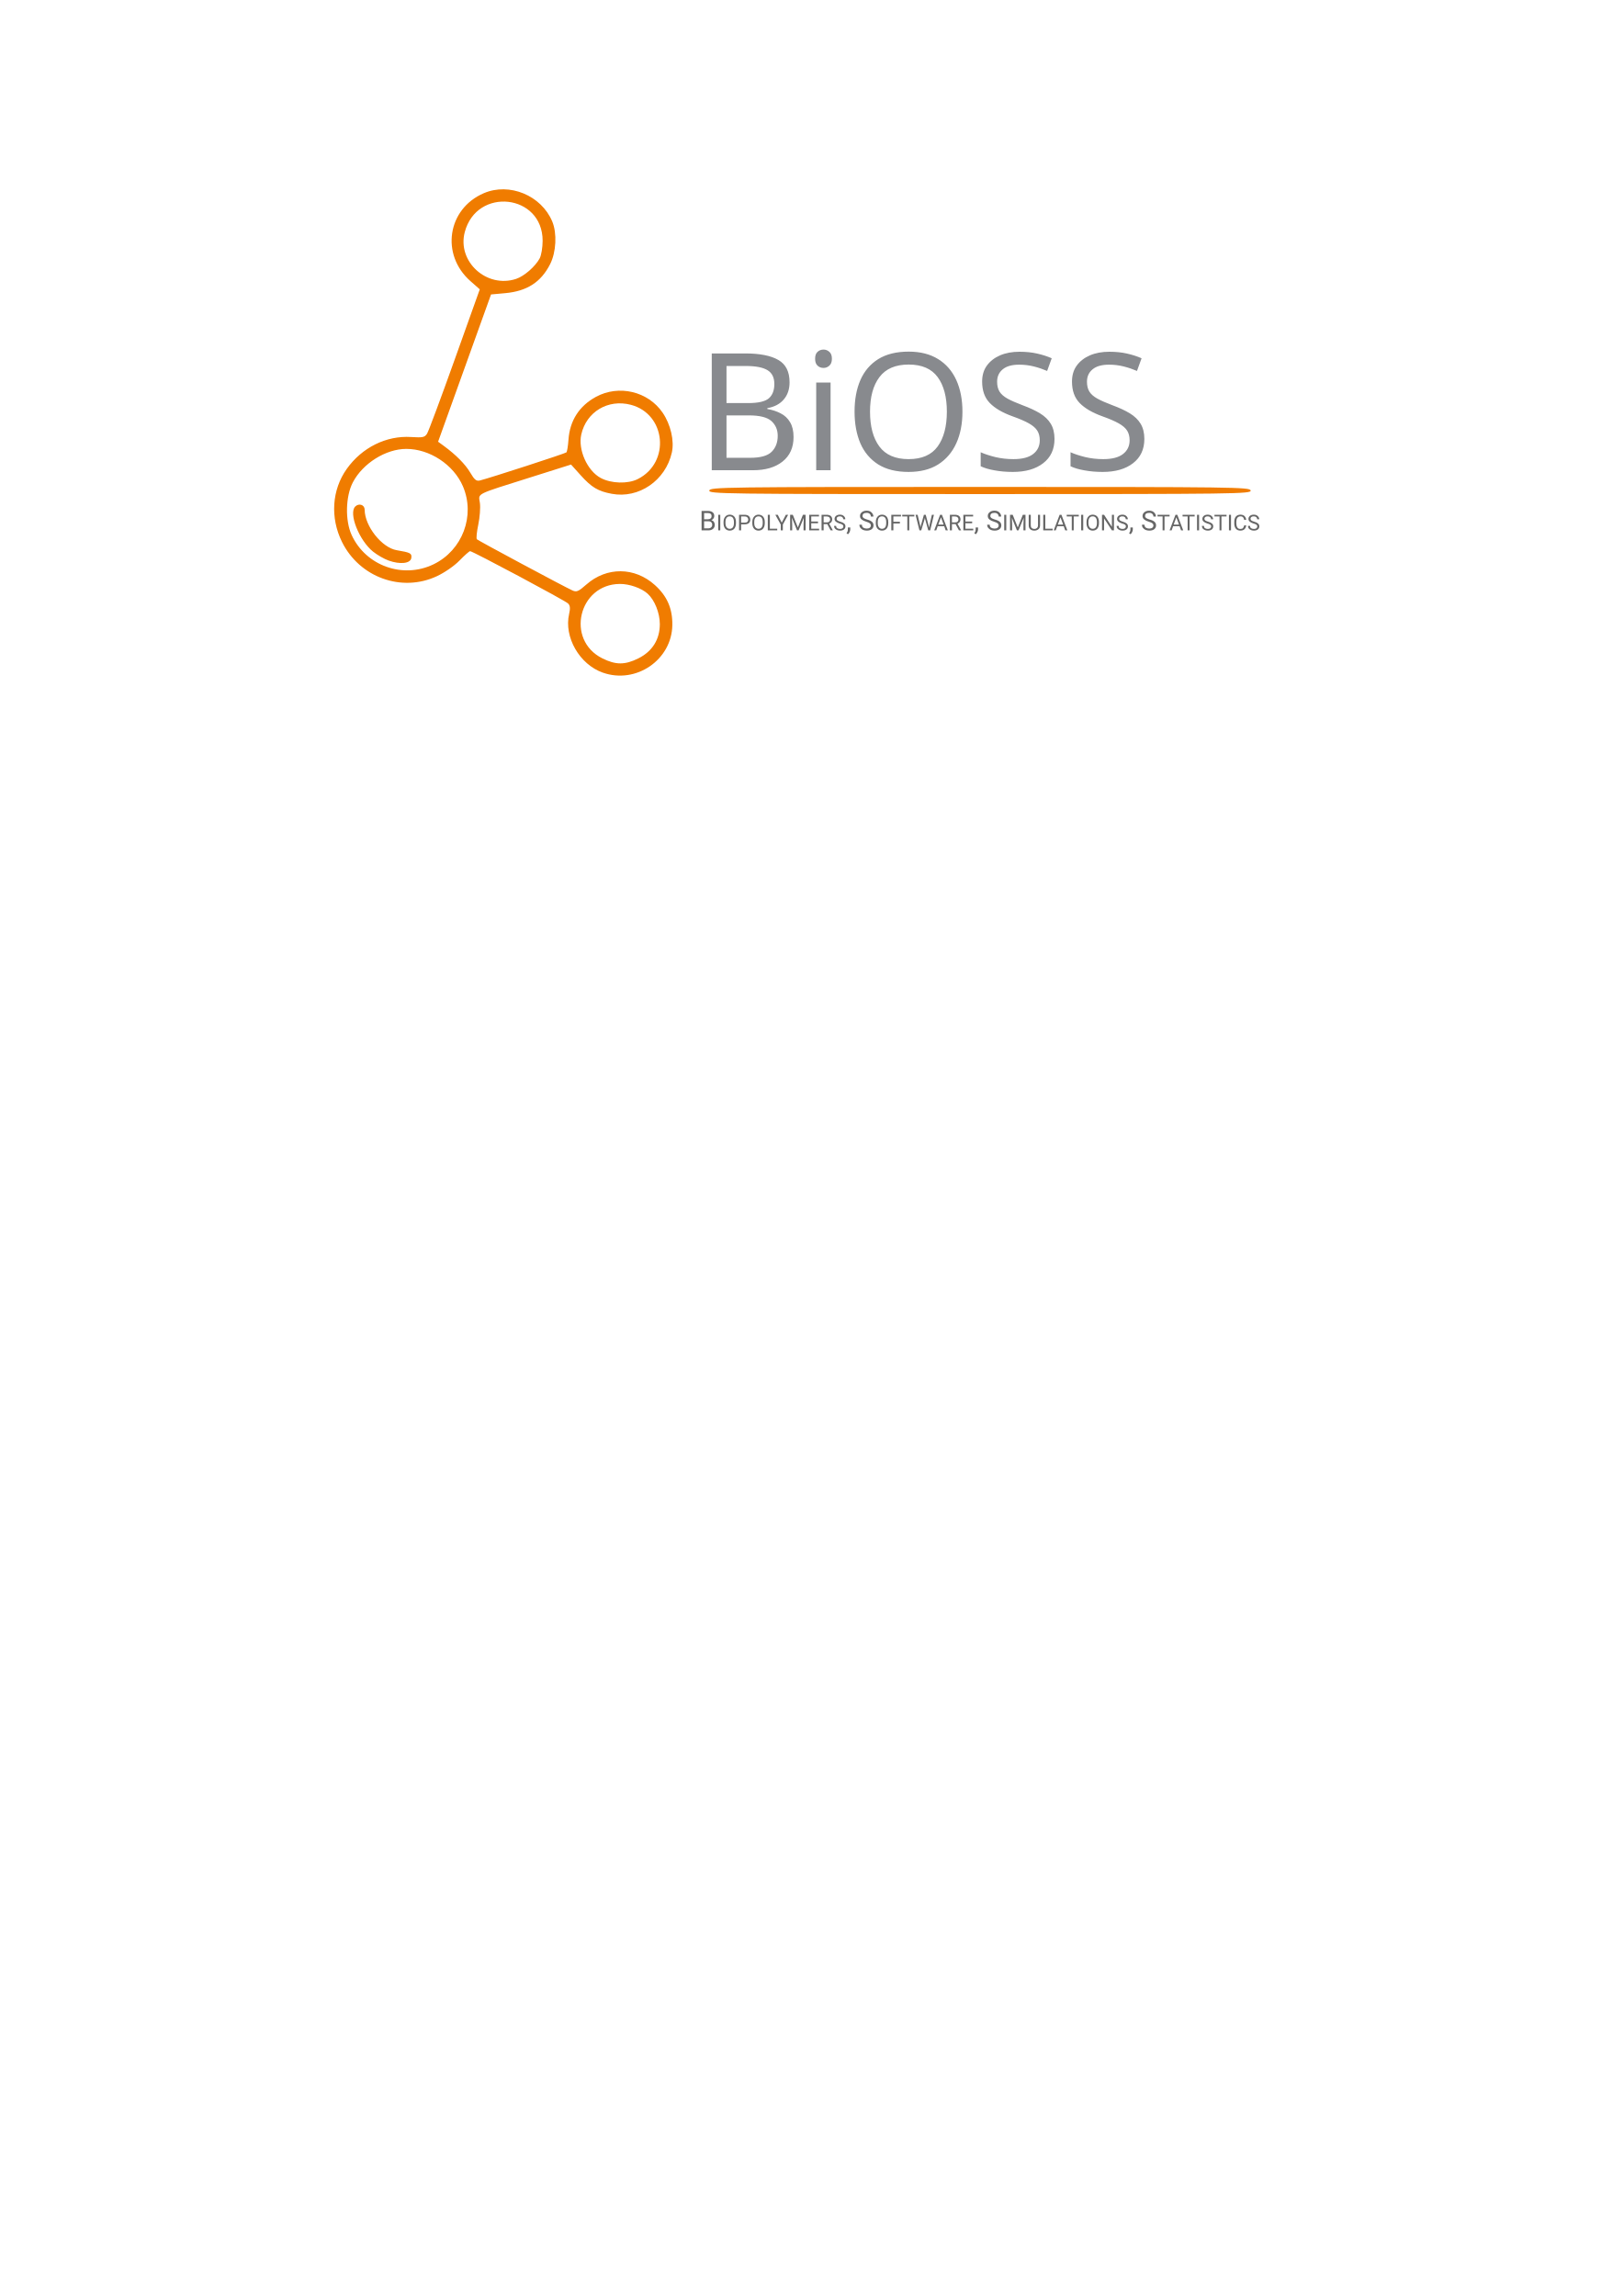
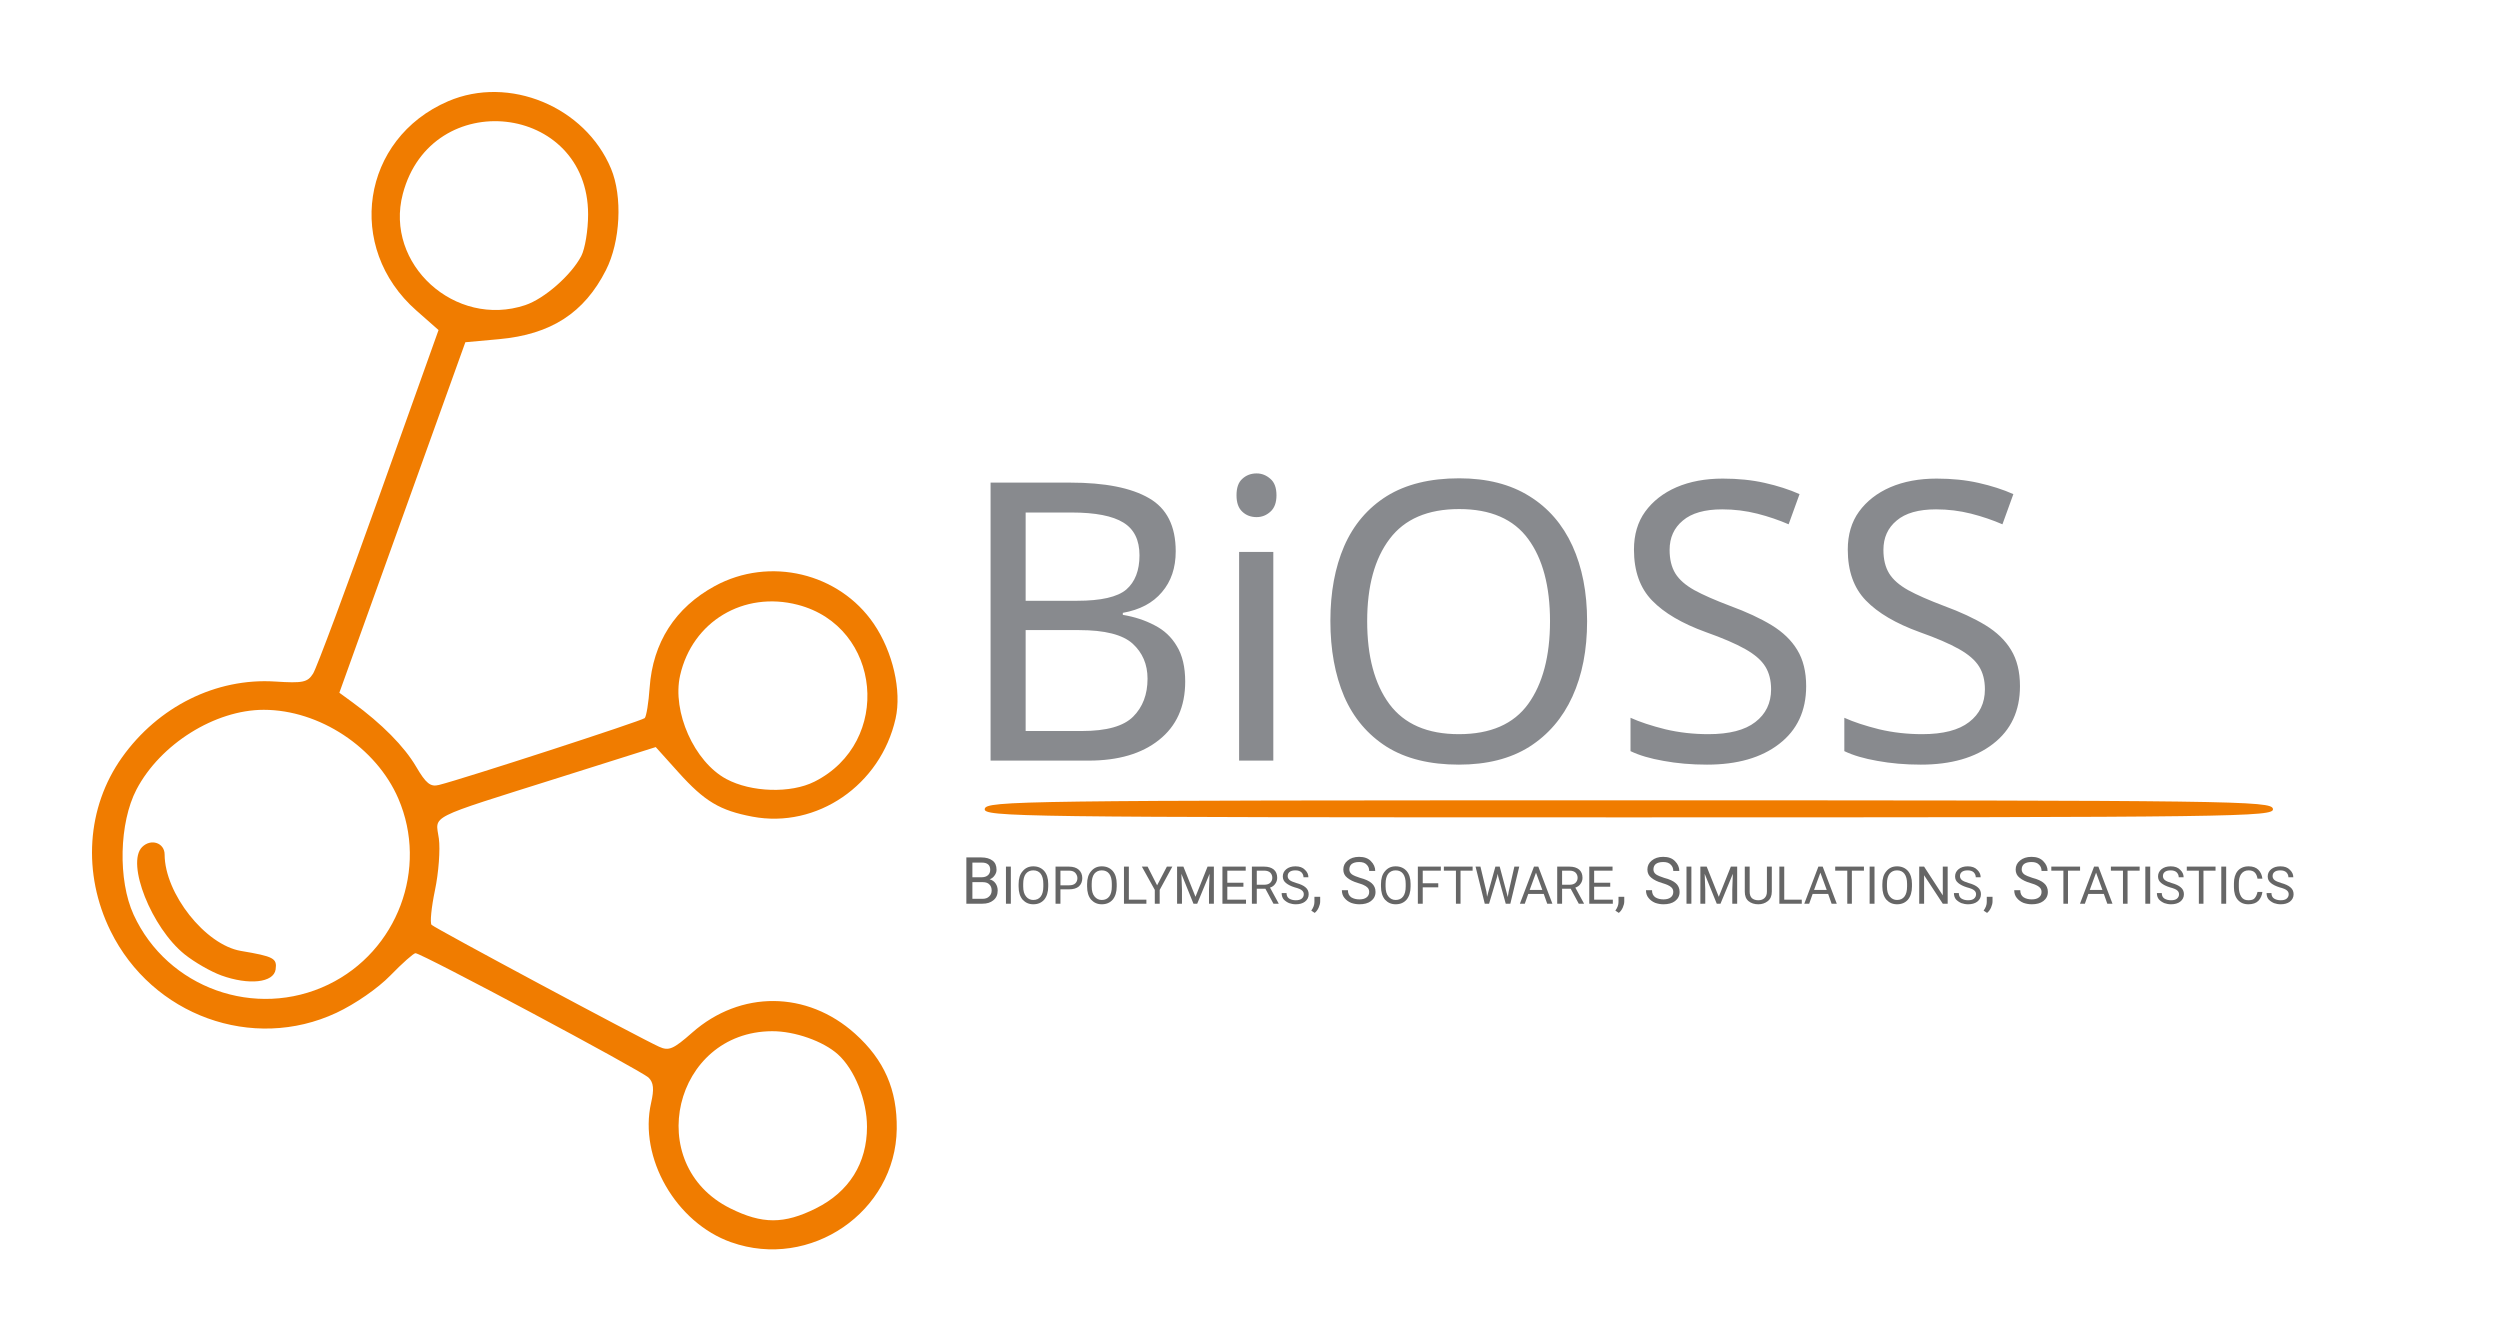
- <svg xmlns="http://www.w3.org/2000/svg" width="210mm" height="297mm" viewBox="0 0 210 297" version="1.1" id="svg8">
+ <svg xmlns="http://www.w3.org/2000/svg" width="135.878mm" height="72.906mm" viewBox="0 0 135.878 72.906" version="1.1" id="svg8">
  <defs id="defs2" />
-   <g id="layer1">
-     <path style="fill:#f07c00;fill-opacity:1;stroke-width:0.265" d="m 77.956,87.007 c -3.009,-1.067 -5.033,-4.595 -4.351,-7.583 0.169,-0.74 0.134,-1.094 -0.134,-1.362 -0.378,-0.378 -12.344,-6.767 -12.673,-6.767 -0.103,0 -0.716,0.543 -1.362,1.208 -0.679,0.698 -1.917,1.556 -2.937,2.033 -4.549,2.129 -10.011,0.15 -12.274,-4.446 -1.54,-3.129 -1.304,-6.726 0.62,-9.432 1.97,-2.771 5.117,-4.332 8.322,-4.128 1.519,0.097 1.765,0.045 2.067,-0.434 0.189,-0.299 1.8,-4.622 3.58,-9.607 l 3.237,-9.063 -1.204,-1.06 c -3.888,-3.422 -2.99,-9.347 1.724,-11.375 3.307,-1.423 7.445,0.288 8.854,3.66 0.635,1.519 0.513,3.964 -0.275,5.518 -1.18,2.328 -2.986,3.496 -5.808,3.753 l -1.834,0.167 -3.424,9.525 -3.424,9.525 0.724,0.529 c 1.584,1.157 2.804,2.392 3.444,3.482 0.541,0.923 0.782,1.118 1.242,1.002 1.365,-0.343 11.038,-3.487 11.187,-3.635 0.09,-0.09 0.21,-0.833 0.267,-1.65 0.171,-2.455 1.389,-4.355 3.546,-5.529 2.968,-1.616 6.753,-0.715 8.638,2.055 1.037,1.524 1.523,3.64 1.183,5.152 -0.812,3.616 -4.276,5.99 -7.776,5.33 -1.775,-0.335 -2.604,-0.831 -4.019,-2.404 l -1.24,-1.379 -5.211,1.646 c -7.322,2.313 -6.755,2.026 -6.577,3.325 0.082,0.599 -0.012,1.859 -0.21,2.8 -0.197,0.941 -0.281,1.792 -0.185,1.891 0.178,0.184 11.262,6.123 12.365,6.625 0.529,0.241 0.77,0.139 1.801,-0.769 2.625,-2.31 6.242,-2.284 8.854,0.064 1.583,1.423 2.29,3.04 2.262,5.172 -0.059,4.509 -4.698,7.685 -8.998,6.16 z m 4.612,-1.847 c 1.799,-0.896 2.77,-2.45 2.77,-4.43 0,-1.442 -0.671,-3.114 -1.578,-3.934 -0.795,-0.719 -2.352,-1.267 -3.582,-1.261 -5.35,0.027 -7.056,7.244 -2.275,9.626 1.741,0.868 2.925,0.868 4.666,0 z M 56.068,72.997 c 3.748,-1.809 5.437,-6.305 3.797,-10.107 -1.201,-2.784 -4.294,-4.823 -7.317,-4.823 -2.644,0 -5.622,1.865 -6.913,4.329 -0.944,1.803 -1.016,4.935 -0.157,6.807 1.832,3.988 6.627,5.707 10.589,3.795 z m -5.83,-0.496 c -0.564,-0.204 -1.456,-0.718 -1.984,-1.141 -1.802,-1.444 -3.194,-4.955 -2.314,-5.835 0.478,-0.478 1.221,-0.232 1.223,0.405 0.007,2.127 2.214,4.915 4.149,5.242 1.787,0.302 1.97,0.4 1.884,1.007 -0.103,0.721 -1.454,0.868 -2.958,0.323 z m 32.245,-10.529 c 4.254,-2.14 3.66,-8.428 -0.908,-9.613 -2.945,-0.764 -5.734,0.911 -6.395,3.84 -0.445,1.971 0.769,4.692 2.51,5.628 1.355,0.728 3.505,0.793 4.792,0.145 z m -15.716,-25.902 c 1.036,-0.346 2.494,-1.624 3.039,-2.663 0.206,-0.393 0.374,-1.411 0.374,-2.263 0,-6.056 -8.521,-7.002 -10.071,-1.118 -1.006,3.817 2.848,7.316 6.658,6.045 z" id="path921" />
-     <text xml:space="preserve" style="font-style:normal;font-variant:normal;font-weight:normal;font-stretch:normal;font-size:21.167px;line-height:1.25;font-family:'Inknut Antiqua';-inkscape-font-specification:'Inknut Antiqua, Normal';font-variant-ligatures:normal;font-variant-caps:normal;font-variant-numeric:normal;font-variant-east-asian:normal;letter-spacing:0px;word-spacing:0px;fill:#888a8e;fill-opacity:1;stroke-width:0.265" x="90.008" y="60.828" id="text12">
-       <tspan id="tspan10" x="90.008" y="60.828" style="font-style:normal;font-variant:normal;font-weight:normal;font-stretch:normal;font-size:21.167px;font-family:'Inknut Antiqua';-inkscape-font-specification:'Inknut Antiqua, Normal';font-variant-ligatures:normal;font-variant-caps:normal;font-variant-numeric:normal;font-variant-east-asian:normal;fill:#888a8e;fill-opacity:1;stroke-width:0.265">BiOSS</tspan>
-     </text>
-     <text xml:space="preserve" style="font-style:normal;font-variant:normal;font-weight:normal;font-stretch:normal;font-size:3.528px;line-height:1.25;font-family:Roboto;-inkscape-font-specification:'Roboto, Normal';font-variant-ligatures:normal;font-variant-caps:normal;font-variant-numeric:normal;font-variant-east-asian:normal;letter-spacing:0px;word-spacing:0px;fill:#666666;fill-opacity:1;stroke-width:0.265" x="90.441" y="68.605" id="text836">
-       <tspan id="tspan840" x="90.441" y="68.605">B<tspan style="font-style:normal;font-variant:normal;font-weight:normal;font-stretch:normal;font-size:2.822px;font-family:Roboto;-inkscape-font-specification:'Roboto, Normal';font-variant-ligatures:normal;font-variant-caps:normal;font-variant-numeric:normal;font-variant-east-asian:normal;fill:#666666;fill-opacity:1" id="tspan927">IOPOLYMERS</tspan>, S<tspan style="font-style:normal;font-variant:normal;font-weight:normal;font-stretch:normal;font-size:2.822px;font-family:Roboto;-inkscape-font-specification:'Roboto, Normal';font-variant-ligatures:normal;font-variant-caps:normal;font-variant-numeric:normal;font-variant-east-asian:normal;fill:#666666;fill-opacity:1" id="tspan929">OFTWARE</tspan>, S<tspan style="font-style:normal;font-variant:normal;font-weight:normal;font-stretch:normal;font-size:2.822px;font-family:Roboto;-inkscape-font-specification:'Roboto, Normal';font-variant-ligatures:normal;font-variant-caps:normal;font-variant-numeric:normal;font-variant-east-asian:normal;fill:#666666;fill-opacity:1" id="tspan931">IMULATIONS</tspan>, S<tspan style="font-style:normal;font-variant:normal;font-weight:normal;font-stretch:normal;font-size:2.822px;font-family:Roboto;-inkscape-font-specification:'Roboto, Normal';font-variant-ligatures:normal;font-variant-caps:normal;font-variant-numeric:normal;font-variant-east-asian:normal;fill:#666666;fill-opacity:1" id="tspan933">TATISTICS</tspan>
-       </tspan>
-     </text>
-     <path style="fill:#f07c00;fill-opacity:1;stroke-width:0.265" d="m 91.738,63.45 c 0.084,-0.438 1.962,-0.463 35.007,-0.463 33.045,0 34.923,0.025 35.007,0.463 0.085,0.439 -1.724,0.463 -35.007,0.463 -33.282,0 -35.091,-0.024 -35.007,-0.463 z" id="path921-7-4" />
+   <g id="layer1" transform="translate(-43.21592,-24.48799)">
+     <g id="g201" transform="translate(5.000213,5.000169)">
+       <path style="fill:#f07c00;fill-opacity:1;stroke-width:0.265" d="m 77.956,87.007 c -3.009,-1.067 -5.033,-4.595 -4.351,-7.583 0.169,-0.74 0.134,-1.094 -0.134,-1.362 -0.378,-0.378 -12.344,-6.767 -12.673,-6.767 -0.103,0 -0.716,0.543 -1.362,1.208 -0.679,0.698 -1.917,1.556 -2.937,2.033 -4.549,2.129 -10.011,0.15 -12.274,-4.446 -1.54,-3.129 -1.304,-6.726 0.62,-9.432 1.97,-2.771 5.117,-4.332 8.322,-4.128 1.519,0.097 1.765,0.045 2.067,-0.434 0.189,-0.299 1.8,-4.622 3.58,-9.607 l 3.237,-9.063 -1.204,-1.06 c -3.888,-3.422 -2.99,-9.347 1.724,-11.375 3.307,-1.423 7.445,0.288 8.854,3.66 0.635,1.519 0.513,3.964 -0.275,5.518 -1.18,2.328 -2.986,3.496 -5.808,3.753 l -1.834,0.167 -3.424,9.525 -3.424,9.525 0.724,0.529 c 1.584,1.157 2.804,2.392 3.444,3.482 0.541,0.923 0.782,1.118 1.242,1.002 1.365,-0.343 11.038,-3.487 11.187,-3.635 0.09,-0.09 0.21,-0.833 0.267,-1.65 0.171,-2.455 1.389,-4.355 3.546,-5.529 2.968,-1.616 6.753,-0.715 8.638,2.055 1.037,1.524 1.523,3.64 1.183,5.152 -0.812,3.616 -4.276,5.99 -7.776,5.33 -1.775,-0.335 -2.604,-0.831 -4.019,-2.404 l -1.24,-1.379 -5.211,1.646 c -7.322,2.313 -6.755,2.026 -6.577,3.325 0.082,0.599 -0.012,1.859 -0.21,2.8 -0.197,0.941 -0.281,1.792 -0.185,1.891 0.178,0.184 11.262,6.123 12.365,6.625 0.529,0.241 0.77,0.139 1.801,-0.769 2.625,-2.31 6.242,-2.284 8.854,0.064 1.583,1.423 2.29,3.04 2.262,5.172 -0.059,4.509 -4.698,7.685 -8.998,6.16 z m 4.612,-1.847 c 1.799,-0.896 2.77,-2.45 2.77,-4.43 0,-1.442 -0.671,-3.114 -1.578,-3.934 -0.795,-0.719 -2.352,-1.267 -3.582,-1.261 -5.35,0.027 -7.056,7.244 -2.275,9.626 1.741,0.868 2.925,0.868 4.666,0 z M 56.068,72.997 c 3.748,-1.809 5.437,-6.305 3.797,-10.107 -1.201,-2.784 -4.294,-4.823 -7.317,-4.823 -2.644,0 -5.622,1.865 -6.913,4.329 -0.944,1.803 -1.016,4.935 -0.157,6.807 1.832,3.988 6.627,5.707 10.589,3.795 z m -5.83,-0.496 c -0.564,-0.204 -1.456,-0.718 -1.984,-1.141 -1.802,-1.444 -3.194,-4.955 -2.314,-5.835 0.478,-0.478 1.221,-0.232 1.223,0.405 0.007,2.127 2.214,4.915 4.149,5.242 1.787,0.302 1.97,0.4 1.884,1.007 -0.103,0.721 -1.454,0.868 -2.958,0.323 z m 32.245,-10.529 c 4.254,-2.14 3.66,-8.428 -0.908,-9.613 -2.945,-0.764 -5.734,0.911 -6.395,3.84 -0.445,1.971 0.769,4.692 2.51,5.628 1.355,0.728 3.505,0.793 4.792,0.145 z m -15.716,-25.902 c 1.036,-0.346 2.494,-1.624 3.039,-2.663 0.206,-0.393 0.374,-1.411 0.374,-2.263 0,-6.056 -8.521,-7.002 -10.071,-1.118 -1.006,3.817 2.848,7.316 6.658,6.045 z" id="path921" />
+       <text xml:space="preserve" style="font-style:normal;font-variant:normal;font-weight:normal;font-stretch:normal;font-size:21.167px;line-height:1.25;font-family:'Inknut Antiqua';-inkscape-font-specification:'Inknut Antiqua, Normal';font-variant-ligatures:normal;font-variant-caps:normal;font-variant-numeric:normal;font-variant-east-asian:normal;letter-spacing:0px;word-spacing:0px;fill:#888a8e;fill-opacity:1;stroke-width:0.265" x="90.008" y="60.828" id="text12">
+         <tspan id="tspan10" x="90.008" y="60.828" style="font-style:normal;font-variant:normal;font-weight:normal;font-stretch:normal;font-size:21.167px;font-family:'Inknut Antiqua';-inkscape-font-specification:'Inknut Antiqua, Normal';font-variant-ligatures:normal;font-variant-caps:normal;font-variant-numeric:normal;font-variant-east-asian:normal;fill:#888a8e;fill-opacity:1;stroke-width:0.265">BiOSS</tspan>
+       </text>
+       <text xml:space="preserve" style="font-style:normal;font-variant:normal;font-weight:normal;font-stretch:normal;font-size:3.528px;line-height:1.25;font-family:Roboto;-inkscape-font-specification:'Roboto, Normal';font-variant-ligatures:normal;font-variant-caps:normal;font-variant-numeric:normal;font-variant-east-asian:normal;letter-spacing:0px;word-spacing:0px;fill:#666666;fill-opacity:1;stroke-width:0.265" x="90.441" y="68.605" id="text836">
+         <tspan id="tspan840" x="90.441" y="68.605">B<tspan style="font-style:normal;font-variant:normal;font-weight:normal;font-stretch:normal;font-size:2.822px;font-family:Roboto;-inkscape-font-specification:'Roboto, Normal';font-variant-ligatures:normal;font-variant-caps:normal;font-variant-numeric:normal;font-variant-east-asian:normal;fill:#666666;fill-opacity:1" id="tspan927">IOPOLYMERS</tspan>, S<tspan style="font-style:normal;font-variant:normal;font-weight:normal;font-stretch:normal;font-size:2.822px;font-family:Roboto;-inkscape-font-specification:'Roboto, Normal';font-variant-ligatures:normal;font-variant-caps:normal;font-variant-numeric:normal;font-variant-east-asian:normal;fill:#666666;fill-opacity:1" id="tspan929">OFTWARE</tspan>, S<tspan style="font-style:normal;font-variant:normal;font-weight:normal;font-stretch:normal;font-size:2.822px;font-family:Roboto;-inkscape-font-specification:'Roboto, Normal';font-variant-ligatures:normal;font-variant-caps:normal;font-variant-numeric:normal;font-variant-east-asian:normal;fill:#666666;fill-opacity:1" id="tspan931">IMULATIONS</tspan>, S<tspan style="font-style:normal;font-variant:normal;font-weight:normal;font-stretch:normal;font-size:2.822px;font-family:Roboto;-inkscape-font-specification:'Roboto, Normal';font-variant-ligatures:normal;font-variant-caps:normal;font-variant-numeric:normal;font-variant-east-asian:normal;fill:#666666;fill-opacity:1" id="tspan933">TATISTICS</tspan>
+         </tspan>
+       </text>
+       <path style="fill:#f07c00;fill-opacity:1;stroke-width:0.265" d="m 91.738,63.45 c 0.084,-0.438 1.962,-0.463 35.007,-0.463 33.045,0 34.923,0.025 35.007,0.463 0.085,0.439 -1.724,0.463 -35.007,0.463 -33.282,0 -35.091,-0.024 -35.007,-0.463 z" id="path921-7-4" />
+     </g>
  </g>
</svg>
